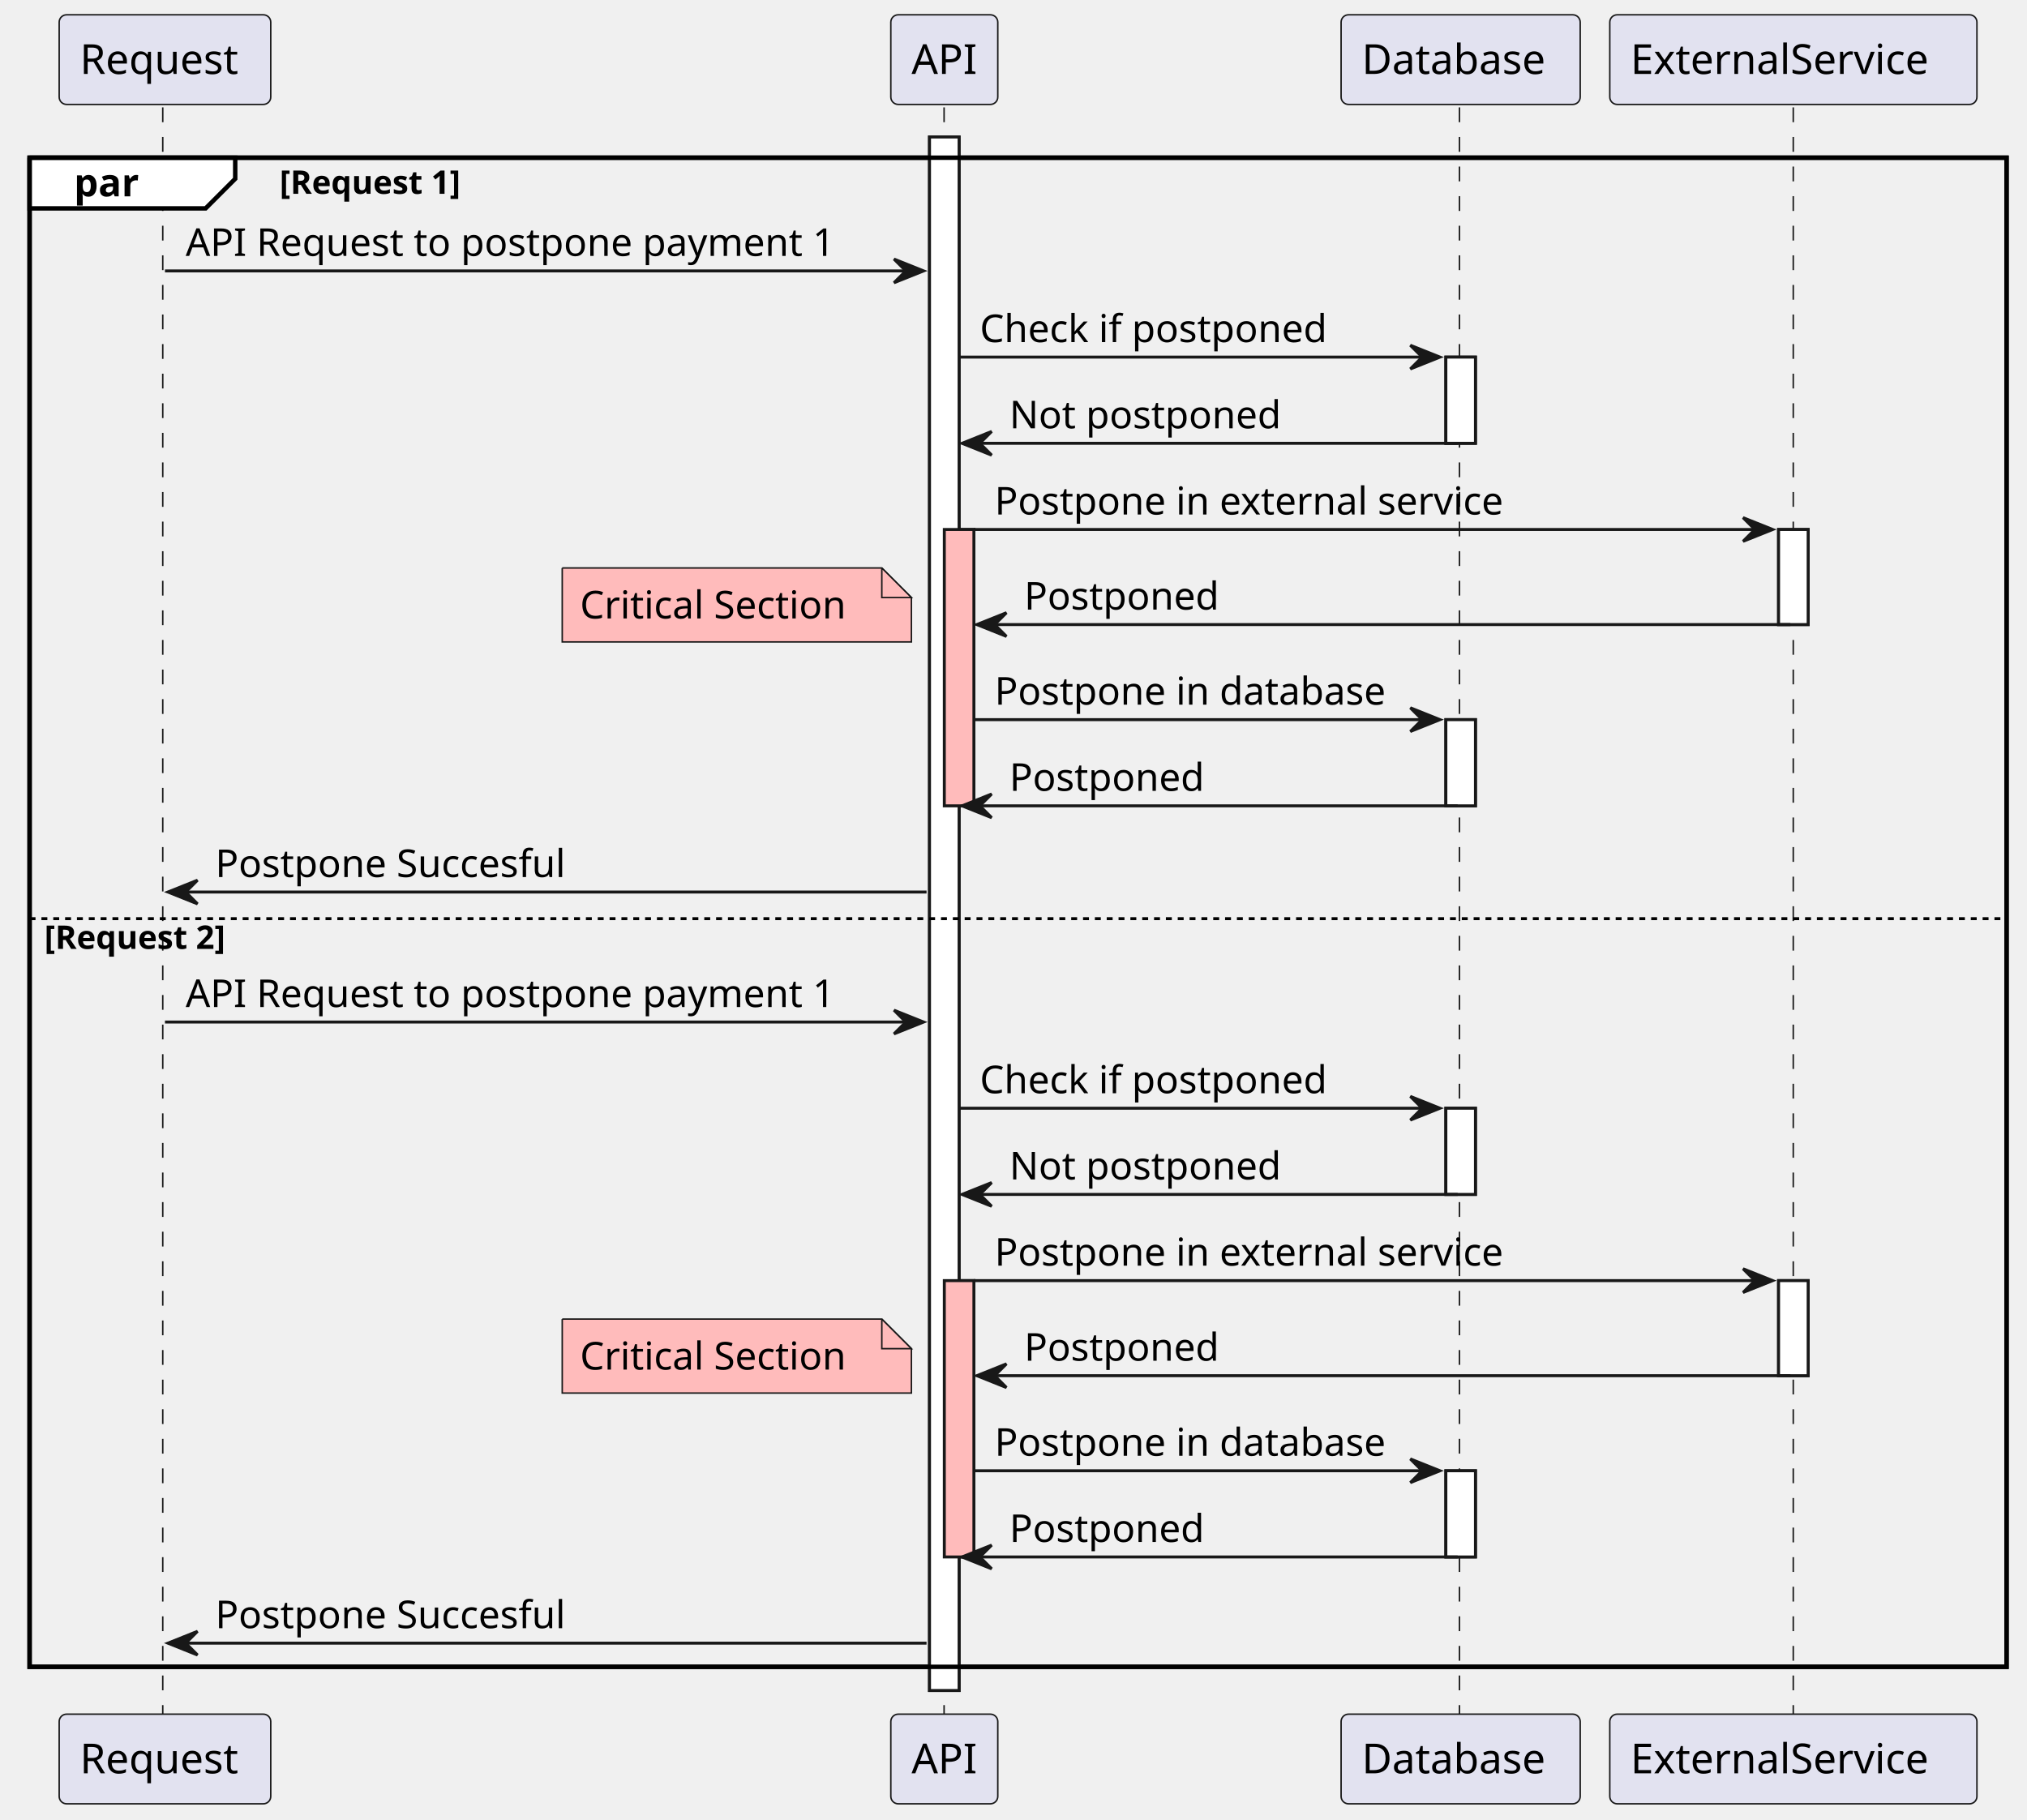
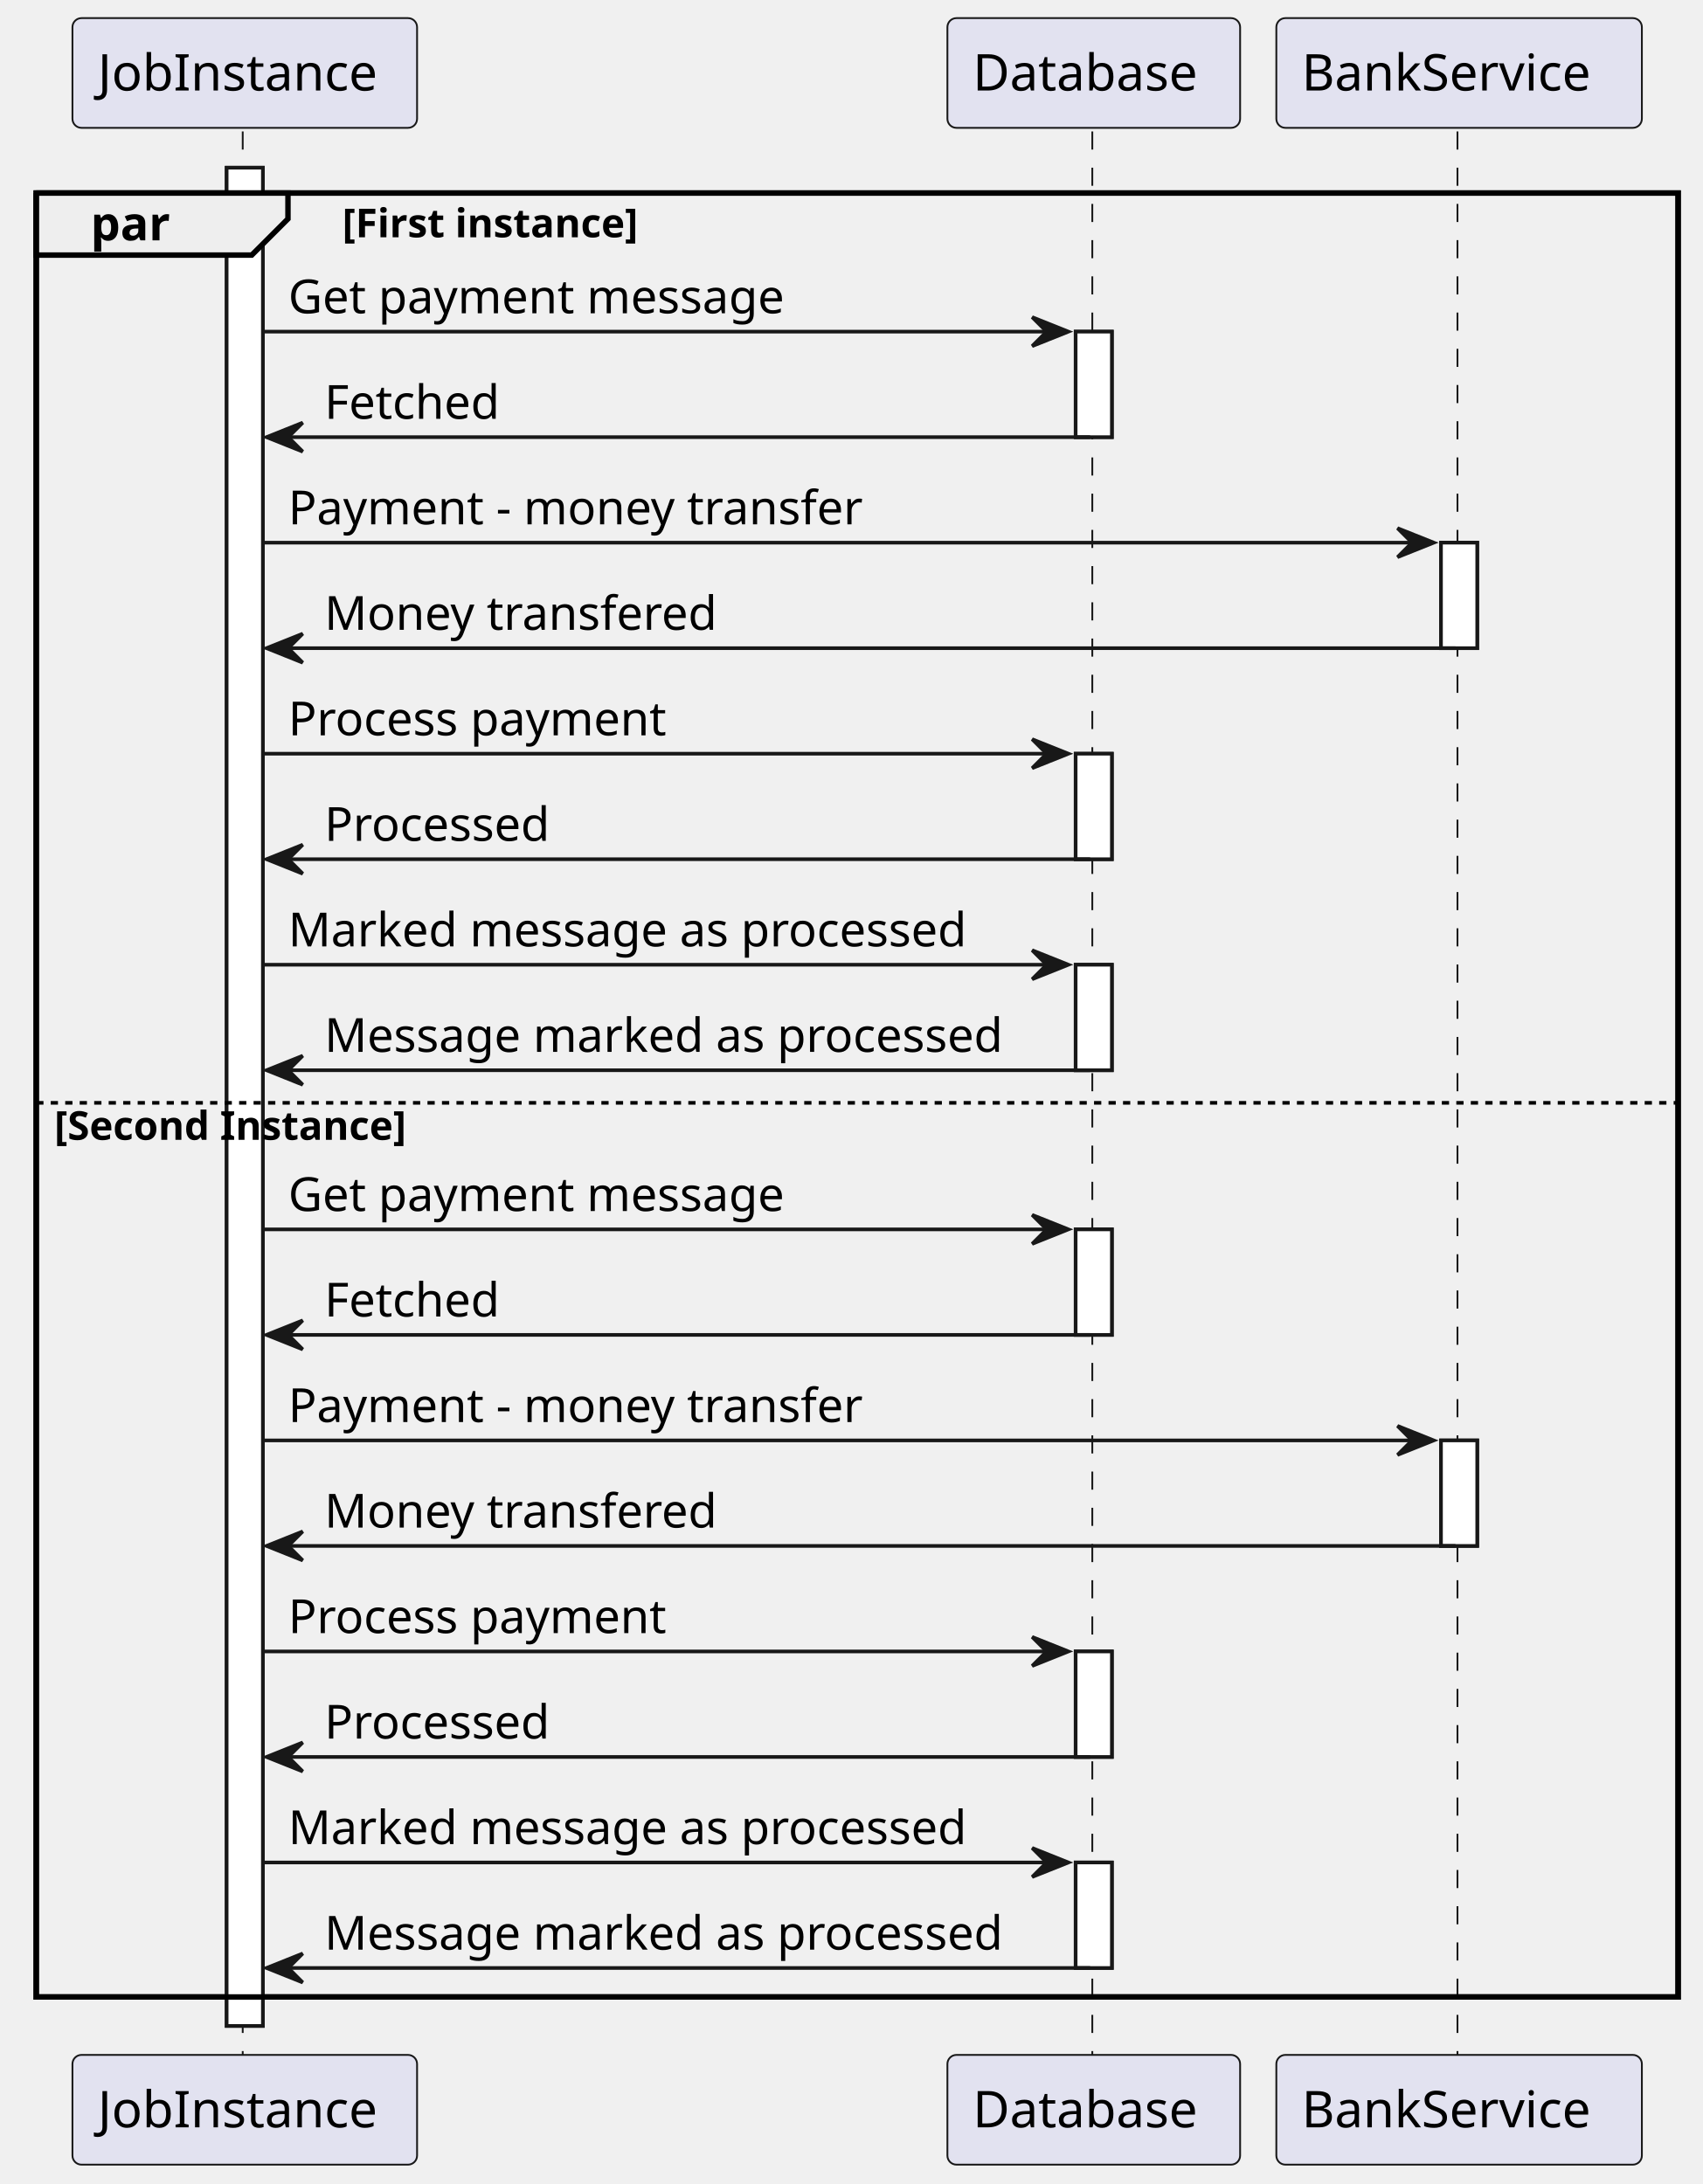
- <svg xmlns="http://www.w3.org/2000/svg" contentStyleType="text/css" data-diagram-type="SEQUENCE" height="615px" preserveAspectRatio="none" style="width:685px;height:615px;background:#FFFFFF;" version="1.1" viewBox="0 0 685 615" width="685px" zoomAndPan="magnify">
+ <svg xmlns="http://www.w3.org/2000/svg" contentStyleType="text/css" data-diagram-type="SEQUENCE" height="603px" preserveAspectRatio="none" style="width:470px;height:603px;background:#FFFFFF;" version="1.1" viewBox="0 0 470 603" width="470px" zoomAndPan="magnify">
  <defs />
  <g>
-     <rect fill="#FFFFFF" height="525.062" style="stroke:#181818;stroke-width:1;" width="10" x="314.117" y="46.297" />
-     <rect fill="#FFBBBB" height="93.398" style="stroke:#181818;stroke-width:1;" width="10" x="319.117" y="178.961" />
-     <rect fill="#FFBBBB" height="93.398" style="stroke:#181818;stroke-width:1;" width="10" x="319.117" y="432.828" />
-     <rect fill="#FFFFFF" height="29.133" style="stroke:#181818;stroke-width:1;" width="10" x="488.609" y="120.695" />
-     <rect fill="#FFFFFF" height="29.133" style="stroke:#181818;stroke-width:1;" width="10" x="488.609" y="243.227" />
-     <rect fill="#FFFFFF" height="29.133" style="stroke:#181818;stroke-width:1;" width="10" x="488.609" y="374.562" />
-     <rect fill="#FFFFFF" height="29.133" style="stroke:#181818;stroke-width:1;" width="10" x="488.609" y="497.094" />
-     <rect fill="#FFFFFF" height="32.133" style="stroke:#181818;stroke-width:1;" width="10" x="601.046" y="178.961" />
-     <rect fill="#FFFFFF" height="32.133" style="stroke:#181818;stroke-width:1;" width="10" x="601.046" y="432.828" />
-     <rect fill="none" height="510.062" style="stroke:#000000;stroke-width:1.5;" width="668.082" x="10" y="53.297" />
-     <line style="stroke:#181818;stroke-width:0.5;stroke-dasharray:5.0,5.0;" x1="55" x2="55" y1="36.297" y2="580.359" />
-     <line style="stroke:#181818;stroke-width:0.5;stroke-dasharray:5.0,5.0;" x1="319.043" x2="319.043" y1="36.297" y2="580.359" />
-     <line style="stroke:#181818;stroke-width:0.5;stroke-dasharray:5.0,5.0;" x1="493.209" x2="493.209" y1="36.297" y2="580.359" />
-     <line style="stroke:#181818;stroke-width:0.5;stroke-dasharray:5.0,5.0;" x1="606.01" x2="606.01" y1="36.297" y2="580.359" />
-     <rect fill="#E2E2F0" height="30.297" rx="2.5" ry="2.5" style="stroke:#181818;stroke-width:0.5;" width="71.497" x="20" y="5" />
-     <text fill="#000000" font-family="sans-serif" font-size="14" lengthAdjust="spacing" textLength="57.497" x="27" y="24.995">Request</text>
-     <rect fill="#E2E2F0" height="30.297" rx="2.5" ry="2.5" style="stroke:#181818;stroke-width:0.5;" width="71.497" x="20" y="579.359" />
-     <text fill="#000000" font-family="sans-serif" font-size="14" lengthAdjust="spacing" textLength="57.497" x="27" y="599.355">Request</text>
-     <rect fill="#E2E2F0" height="30.297" rx="2.5" ry="2.5" style="stroke:#181818;stroke-width:0.5;" width="36.148" x="301.043" y="5" />
-     <text fill="#000000" font-family="sans-serif" font-size="14" lengthAdjust="spacing" textLength="22.148" x="308.043" y="24.995">API</text>
-     <rect fill="#E2E2F0" height="30.297" rx="2.5" ry="2.5" style="stroke:#181818;stroke-width:0.5;" width="36.148" x="301.043" y="579.359" />
-     <text fill="#000000" font-family="sans-serif" font-size="14" lengthAdjust="spacing" textLength="22.148" x="308.043" y="599.355">API</text>
-     <rect fill="#E2E2F0" height="30.297" rx="2.5" ry="2.5" style="stroke:#181818;stroke-width:0.5;" width="80.801" x="453.209" y="5" />
-     <text fill="#000000" font-family="sans-serif" font-size="14" lengthAdjust="spacing" textLength="66.801" x="460.209" y="24.995">Database</text>
-     <rect fill="#E2E2F0" height="30.297" rx="2.5" ry="2.5" style="stroke:#181818;stroke-width:0.5;" width="80.801" x="453.209" y="579.359" />
-     <text fill="#000000" font-family="sans-serif" font-size="14" lengthAdjust="spacing" textLength="66.801" x="460.209" y="599.355">Database</text>
-     <rect fill="#E2E2F0" height="30.297" rx="2.5" ry="2.5" style="stroke:#181818;stroke-width:0.5;" width="124.072" x="544.01" y="5" />
-     <text fill="#000000" font-family="sans-serif" font-size="14" lengthAdjust="spacing" textLength="110.072" x="551.01" y="24.995">ExternalService</text>
-     <rect fill="#E2E2F0" height="30.297" rx="2.5" ry="2.5" style="stroke:#181818;stroke-width:0.5;" width="124.072" x="544.01" y="579.359" />
-     <text fill="#000000" font-family="sans-serif" font-size="14" lengthAdjust="spacing" textLength="110.072" x="551.01" y="599.355">ExternalService</text>
-     <rect fill="#FFFFFF" height="525.062" style="stroke:#181818;stroke-width:1;" width="10" x="314.117" y="46.297" />
-     <rect fill="#FFBBBB" height="93.398" style="stroke:#181818;stroke-width:1;" width="10" x="319.117" y="178.961" />
-     <rect fill="#FFBBBB" height="93.398" style="stroke:#181818;stroke-width:1;" width="10" x="319.117" y="432.828" />
-     <rect fill="#FFFFFF" height="29.133" style="stroke:#181818;stroke-width:1;" width="10" x="488.609" y="120.695" />
-     <rect fill="#FFFFFF" height="29.133" style="stroke:#181818;stroke-width:1;" width="10" x="488.609" y="243.227" />
-     <rect fill="#FFFFFF" height="29.133" style="stroke:#181818;stroke-width:1;" width="10" x="488.609" y="374.562" />
-     <rect fill="#FFFFFF" height="29.133" style="stroke:#181818;stroke-width:1;" width="10" x="488.609" y="497.094" />
-     <rect fill="#FFFFFF" height="32.133" style="stroke:#181818;stroke-width:1;" width="10" x="601.046" y="178.961" />
-     <rect fill="#FFFFFF" height="32.133" style="stroke:#181818;stroke-width:1;" width="10" x="601.046" y="432.828" />
-     <path d="M10,53.297 L79.489,53.297 L79.489,60.43 L69.489,70.43 L10,70.43 L10,53.297 " fill="#FFFFFF" style="stroke:#000000;stroke-width:1.5;" />
-     <rect fill="none" height="510.062" style="stroke:#000000;stroke-width:1.5;" width="668.082" x="10" y="53.297" />
+     <rect fill="#FFFFFF" height="513.062" style="stroke:#181818;stroke-width:1;" width="10" x="62.565" y="46.297" />
+     <rect fill="#FFFFFF" height="29.133" style="stroke:#181818;stroke-width:1;" width="10" x="296.922" y="91.562" />
+     <rect fill="#FFFFFF" height="29.133" style="stroke:#181818;stroke-width:1;" width="10" x="296.922" y="208.094" />
+     <rect fill="#FFFFFF" height="29.133" style="stroke:#181818;stroke-width:1;" width="10" x="296.922" y="266.359" />
+     <rect fill="#FFFFFF" height="29.133" style="stroke:#181818;stroke-width:1;" width="10" x="296.922" y="339.43" />
+     <rect fill="#FFFFFF" height="29.133" style="stroke:#181818;stroke-width:1;" width="10" x="296.922" y="455.961" />
+     <rect fill="#FFFFFF" height="29.133" style="stroke:#181818;stroke-width:1;" width="10" x="296.922" y="514.227" />
+     <rect fill="#FFFFFF" height="29.133" style="stroke:#181818;stroke-width:1;" width="10" x="397.775" y="149.828" />
+     <rect fill="#FFFFFF" height="29.133" style="stroke:#181818;stroke-width:1;" width="10" x="397.775" y="397.695" />
+     <rect fill="none" height="498.062" style="stroke:#000000;stroke-width:1.5;" width="453.228" x="10" y="53.297" />
+     <line style="stroke:#181818;stroke-width:0.5;stroke-dasharray:5.0,5.0;" x1="67" x2="67" y1="36.297" y2="568.359" />
+     <line style="stroke:#181818;stroke-width:0.5;stroke-dasharray:5.0,5.0;" x1="301.522" x2="301.522" y1="36.297" y2="568.359" />
+     <line style="stroke:#181818;stroke-width:0.5;stroke-dasharray:5.0,5.0;" x1="402.322" x2="402.322" y1="36.297" y2="568.359" />
+     <rect fill="#E2E2F0" height="30.297" rx="2.5" ry="2.5" style="stroke:#181818;stroke-width:0.5;" width="95.129" x="20" y="5" />
+     <text fill="#000000" font-family="sans-serif" font-size="14" lengthAdjust="spacing" textLength="81.129" x="27" y="24.995">JobInstance</text>
+     <rect fill="#E2E2F0" height="30.297" rx="2.5" ry="2.5" style="stroke:#181818;stroke-width:0.5;" width="95.129" x="20" y="567.359" />
+     <text fill="#000000" font-family="sans-serif" font-size="14" lengthAdjust="spacing" textLength="81.129" x="27" y="587.355">JobInstance</text>
+     <rect fill="#E2E2F0" height="30.297" rx="2.5" ry="2.5" style="stroke:#181818;stroke-width:0.5;" width="80.801" x="261.522" y="5" />
+     <text fill="#000000" font-family="sans-serif" font-size="14" lengthAdjust="spacing" textLength="66.801" x="268.522" y="24.995">Database</text>
+     <rect fill="#E2E2F0" height="30.297" rx="2.5" ry="2.5" style="stroke:#181818;stroke-width:0.5;" width="80.801" x="261.522" y="567.359" />
+     <text fill="#000000" font-family="sans-serif" font-size="14" lengthAdjust="spacing" textLength="66.801" x="268.522" y="587.355">Database</text>
+     <rect fill="#E2E2F0" height="30.297" rx="2.5" ry="2.5" style="stroke:#181818;stroke-width:0.5;" width="100.905" x="352.322" y="5" />
+     <text fill="#000000" font-family="sans-serif" font-size="14" lengthAdjust="spacing" textLength="86.905" x="359.322" y="24.995">BankService</text>
+     <rect fill="#E2E2F0" height="30.297" rx="2.5" ry="2.5" style="stroke:#181818;stroke-width:0.5;" width="100.905" x="352.322" y="567.359" />
+     <text fill="#000000" font-family="sans-serif" font-size="14" lengthAdjust="spacing" textLength="86.905" x="359.322" y="587.355">BankService</text>
+     <rect fill="#FFFFFF" height="513.062" style="stroke:#181818;stroke-width:1;" width="10" x="62.565" y="46.297" />
+     <rect fill="#FFFFFF" height="29.133" style="stroke:#181818;stroke-width:1;" width="10" x="296.922" y="91.562" />
+     <rect fill="#FFFFFF" height="29.133" style="stroke:#181818;stroke-width:1;" width="10" x="296.922" y="208.094" />
+     <rect fill="#FFFFFF" height="29.133" style="stroke:#181818;stroke-width:1;" width="10" x="296.922" y="266.359" />
+     <rect fill="#FFFFFF" height="29.133" style="stroke:#181818;stroke-width:1;" width="10" x="296.922" y="339.43" />
+     <rect fill="#FFFFFF" height="29.133" style="stroke:#181818;stroke-width:1;" width="10" x="296.922" y="455.961" />
+     <rect fill="#FFFFFF" height="29.133" style="stroke:#181818;stroke-width:1;" width="10" x="296.922" y="514.227" />
+     <rect fill="#FFFFFF" height="29.133" style="stroke:#181818;stroke-width:1;" width="10" x="397.775" y="149.828" />
+     <rect fill="#FFFFFF" height="29.133" style="stroke:#181818;stroke-width:1;" width="10" x="397.775" y="397.695" />
+     <path d="M10,53.297 L79.489,53.297 L79.489,60.43 L69.489,70.43 L10,70.43 L10,53.297 " fill="#EEEEEE" style="stroke:#000000;stroke-width:1.5;" />
+     <rect fill="none" height="498.062" style="stroke:#000000;stroke-width:1.5;" width="453.228" x="10" y="53.297" />
    <text fill="#000000" font-family="sans-serif" font-size="13" font-weight="bold" lengthAdjust="spacing" textLength="24.489" x="25" y="66.364">par</text>
-     <text fill="#000000" font-family="sans-serif" font-size="11" font-weight="bold" lengthAdjust="spacing" textLength="72.44" x="94.489" y="65.507">[Request 1]</text>
-     <polygon fill="#181818" points="302.117,87.562,312.117,91.562,302.117,95.562,306.117,91.562" style="stroke:#181818;stroke-width:1;" />
-     <line style="stroke:#181818;stroke-width:1;" x1="55.748" x2="308.117" y1="91.562" y2="91.562" />
-     <text fill="#000000" font-family="sans-serif" font-size="13" lengthAdjust="spacing" textLength="234.368" x="62.748" y="86.497">API Request to postpone payment 1</text>
-     <polygon fill="#181818" points="476.609,116.695,486.609,120.695,476.609,124.695,480.609,120.695" style="stroke:#181818;stroke-width:1;" />
-     <line style="stroke:#181818;stroke-width:1;" x1="324.117" x2="482.609" y1="120.695" y2="120.695" />
-     <text fill="#000000" font-family="sans-serif" font-size="13" lengthAdjust="spacing" textLength="125.214" x="331.117" y="115.629">Check if postponed</text>
-     <polygon fill="#181818" points="335.117,145.828,325.117,149.828,335.117,153.828,331.117,149.828" style="stroke:#181818;stroke-width:1;" />
-     <line style="stroke:#181818;stroke-width:1;" x1="329.117" x2="492.609" y1="149.828" y2="149.828" />
-     <text fill="#000000" font-family="sans-serif" font-size="13" lengthAdjust="spacing" textLength="95.678" x="341.117" y="144.762">Not postponed</text>
-     <polygon fill="#181818" points="589.046,174.961,599.046,178.961,589.046,182.961,593.046,178.961" style="stroke:#181818;stroke-width:1;" />
-     <line style="stroke:#181818;stroke-width:1;" x1="329.117" x2="595.046" y1="178.961" y2="178.961" />
-     <text fill="#000000" font-family="sans-serif" font-size="13" lengthAdjust="spacing" textLength="184.869" x="336.117" y="173.895">Postpone in external service</text>
-     <polygon fill="#181818" points="340.117,207.094,330.117,211.094,340.117,215.094,336.117,211.094" style="stroke:#181818;stroke-width:1;" />
-     <line style="stroke:#181818;stroke-width:1;" x1="334.117" x2="605.046" y1="211.094" y2="211.094" />
-     <text fill="#000000" font-family="sans-serif" font-size="13" lengthAdjust="spacing" textLength="68.358" x="346.117" y="206.028">Postponed</text>
-     <path d="M190,191.961 L190,216.961 L308,216.961 L308,201.961 L298,191.961 L190,191.961 " fill="#FFBBBB" style="stroke:#181818;stroke-width:0.5;" />
-     <path d="M298,191.961 L298,201.961 L308,201.961 L298,191.961 " fill="#FFBBBB" style="stroke:#181818;stroke-width:0.5;" />
-     <text fill="#000000" font-family="sans-serif" font-size="13" lengthAdjust="spacing" textLength="97.9" x="196" y="209.028">Critical Section</text>
-     <polygon fill="#181818" points="476.609,239.227,486.609,243.227,476.609,247.227,480.609,243.227" style="stroke:#181818;stroke-width:1;" />
-     <line style="stroke:#181818;stroke-width:1;" x1="329.117" x2="482.609" y1="243.227" y2="243.227" />
-     <text fill="#000000" font-family="sans-serif" font-size="13" lengthAdjust="spacing" textLength="140.493" x="336.117" y="238.161">Postpone in database</text>
-     <polygon fill="#181818" points="335.117,268.359,325.117,272.359,335.117,276.359,331.117,272.359" style="stroke:#181818;stroke-width:1;" />
-     <line style="stroke:#181818;stroke-width:1;" x1="329.117" x2="492.609" y1="272.359" y2="272.359" />
-     <text fill="#000000" font-family="sans-serif" font-size="13" lengthAdjust="spacing" textLength="68.358" x="341.117" y="267.293">Postponed</text>
-     <polygon fill="#181818" points="66.749,297.492,56.748,301.492,66.749,305.492,62.748,301.492" style="stroke:#181818;stroke-width:1;" />
-     <line style="stroke:#181818;stroke-width:1;" x1="60.748" x2="313.117" y1="301.492" y2="301.492" />
-     <text fill="#000000" font-family="sans-serif" font-size="13" lengthAdjust="spacing" textLength="126.223" x="72.749" y="296.426">Postpone Succesful</text>
-     <line style="stroke:#000000;stroke-width:1;stroke-dasharray:2.0,2.0;" x1="10" x2="678.082" y1="310.492" y2="310.492" />
-     <text fill="#000000" font-family="sans-serif" font-size="11" font-weight="bold" lengthAdjust="spacing" textLength="72.44" x="15" y="320.703">[Request 2]</text>
-     <polygon fill="#181818" points="302.117,341.43,312.117,345.43,302.117,349.43,306.117,345.43" style="stroke:#181818;stroke-width:1;" />
-     <line style="stroke:#181818;stroke-width:1;" x1="55.748" x2="308.117" y1="345.43" y2="345.43" />
-     <text fill="#000000" font-family="sans-serif" font-size="13" lengthAdjust="spacing" textLength="234.368" x="62.748" y="340.364">API Request to postpone payment 1</text>
-     <polygon fill="#181818" points="476.609,370.562,486.609,374.562,476.609,378.562,480.609,374.562" style="stroke:#181818;stroke-width:1;" />
-     <line style="stroke:#181818;stroke-width:1;" x1="324.117" x2="482.609" y1="374.562" y2="374.562" />
-     <text fill="#000000" font-family="sans-serif" font-size="13" lengthAdjust="spacing" textLength="125.214" x="331.117" y="369.497">Check if postponed</text>
-     <polygon fill="#181818" points="335.117,399.695,325.117,403.695,335.117,407.695,331.117,403.695" style="stroke:#181818;stroke-width:1;" />
-     <line style="stroke:#181818;stroke-width:1;" x1="329.117" x2="492.609" y1="403.695" y2="403.695" />
-     <text fill="#000000" font-family="sans-serif" font-size="13" lengthAdjust="spacing" textLength="95.678" x="341.117" y="398.629">Not postponed</text>
-     <polygon fill="#181818" points="589.046,428.828,599.046,432.828,589.046,436.828,593.046,432.828" style="stroke:#181818;stroke-width:1;" />
-     <line style="stroke:#181818;stroke-width:1;" x1="329.117" x2="595.046" y1="432.828" y2="432.828" />
-     <text fill="#000000" font-family="sans-serif" font-size="13" lengthAdjust="spacing" textLength="184.869" x="336.117" y="427.762">Postpone in external service</text>
-     <polygon fill="#181818" points="340.117,460.961,330.117,464.961,340.117,468.961,336.117,464.961" style="stroke:#181818;stroke-width:1;" />
-     <line style="stroke:#181818;stroke-width:1;" x1="334.117" x2="605.046" y1="464.961" y2="464.961" />
-     <text fill="#000000" font-family="sans-serif" font-size="13" lengthAdjust="spacing" textLength="68.358" x="346.117" y="459.895">Postponed</text>
-     <path d="M190,445.828 L190,470.828 L308,470.828 L308,455.828 L298,445.828 L190,445.828 " fill="#FFBBBB" style="stroke:#181818;stroke-width:0.5;" />
-     <path d="M298,445.828 L298,455.828 L308,455.828 L298,445.828 " fill="#FFBBBB" style="stroke:#181818;stroke-width:0.5;" />
-     <text fill="#000000" font-family="sans-serif" font-size="13" lengthAdjust="spacing" textLength="97.9" x="196" y="462.895">Critical Section</text>
-     <polygon fill="#181818" points="476.609,493.094,486.609,497.094,476.609,501.094,480.609,497.094" style="stroke:#181818;stroke-width:1;" />
-     <line style="stroke:#181818;stroke-width:1;" x1="329.117" x2="482.609" y1="497.094" y2="497.094" />
-     <text fill="#000000" font-family="sans-serif" font-size="13" lengthAdjust="spacing" textLength="140.493" x="336.117" y="492.028">Postpone in database</text>
-     <polygon fill="#181818" points="335.117,522.227,325.117,526.227,335.117,530.227,331.117,526.227" style="stroke:#181818;stroke-width:1;" />
-     <line style="stroke:#181818;stroke-width:1;" x1="329.117" x2="492.609" y1="526.227" y2="526.227" />
-     <text fill="#000000" font-family="sans-serif" font-size="13" lengthAdjust="spacing" textLength="68.358" x="341.117" y="521.161">Postponed</text>
-     <polygon fill="#181818" points="66.749,551.359,56.748,555.359,66.749,559.359,62.748,555.359" style="stroke:#181818;stroke-width:1;" />
-     <line style="stroke:#181818;stroke-width:1;" x1="60.748" x2="313.117" y1="555.359" y2="555.359" />
-     <text fill="#000000" font-family="sans-serif" font-size="13" lengthAdjust="spacing" textLength="126.223" x="72.749" y="550.293">Postpone Succesful</text>
+     <text fill="#000000" font-family="sans-serif" font-size="11" font-weight="bold" lengthAdjust="spacing" textLength="95.041" x="94.489" y="65.507">[First instance]</text>
+     <polygon fill="#181818" points="284.922,87.562,294.922,91.562,284.922,95.562,288.922,91.562" style="stroke:#181818;stroke-width:1;" />
+     <line style="stroke:#181818;stroke-width:1;" x1="72.564" x2="290.922" y1="91.562" y2="91.562" />
+     <text fill="#000000" font-family="sans-serif" font-size="13" lengthAdjust="spacing" textLength="147.767" x="79.564" y="86.497">Get payment message</text>
+     <polygon fill="#181818" points="83.564,116.695,73.564,120.695,83.564,124.695,79.564,120.695" style="stroke:#181818;stroke-width:1;" />
+     <line style="stroke:#181818;stroke-width:1;" x1="77.564" x2="300.922" y1="120.695" y2="120.695" />
+     <text fill="#000000" font-family="sans-serif" font-size="13" lengthAdjust="spacing" textLength="52.209" x="89.564" y="115.629">Fetched</text>
+     <polygon fill="#181818" points="385.775,145.828,395.775,149.828,385.775,153.828,389.775,149.828" style="stroke:#181818;stroke-width:1;" />
+     <line style="stroke:#181818;stroke-width:1;" x1="72.564" x2="391.775" y1="149.828" y2="149.828" />
+     <text fill="#000000" font-family="sans-serif" font-size="13" lengthAdjust="spacing" textLength="170.473" x="79.564" y="144.762">Payment - money transfer</text>
+     <polygon fill="#181818" points="83.564,174.961,73.564,178.961,83.564,182.961,79.564,178.961" style="stroke:#181818;stroke-width:1;" />
+     <line style="stroke:#181818;stroke-width:1;" x1="77.564" x2="401.775" y1="178.961" y2="178.961" />
+     <text fill="#000000" font-family="sans-serif" font-size="13" lengthAdjust="spacing" textLength="114.823" x="89.564" y="173.895">Money transfered</text>
+     <polygon fill="#181818" points="284.922,204.094,294.922,208.094,284.922,212.094,288.922,208.094" style="stroke:#181818;stroke-width:1;" />
+     <line style="stroke:#181818;stroke-width:1;" x1="72.564" x2="290.922" y1="208.094" y2="208.094" />
+     <text fill="#000000" font-family="sans-serif" font-size="13" lengthAdjust="spacing" textLength="111.871" x="79.564" y="203.028">Process payment</text>
+     <polygon fill="#181818" points="83.564,233.227,73.564,237.227,83.564,241.227,79.564,237.227" style="stroke:#181818;stroke-width:1;" />
+     <line style="stroke:#181818;stroke-width:1;" x1="77.564" x2="300.922" y1="237.227" y2="237.227" />
+     <text fill="#000000" font-family="sans-serif" font-size="13" lengthAdjust="spacing" textLength="66.079" x="89.564" y="232.161">Processed</text>
+     <polygon fill="#181818" points="284.922,262.359,294.922,266.359,284.922,270.359,288.922,266.359" style="stroke:#181818;stroke-width:1;" />
+     <line style="stroke:#181818;stroke-width:1;" x1="72.564" x2="290.922" y1="266.359" y2="266.359" />
+     <text fill="#000000" font-family="sans-serif" font-size="13" lengthAdjust="spacing" textLength="200.357" x="79.564" y="261.293">Marked message as processed</text>
+     <polygon fill="#181818" points="83.564,291.492,73.564,295.492,83.564,299.492,79.564,295.492" style="stroke:#181818;stroke-width:1;" />
+     <line style="stroke:#181818;stroke-width:1;" x1="77.564" x2="300.922" y1="295.492" y2="295.492" />
+     <text fill="#000000" font-family="sans-serif" font-size="13" lengthAdjust="spacing" textLength="200.357" x="89.564" y="290.426">Message marked as processed</text>
+     <line style="stroke:#000000;stroke-width:1;stroke-dasharray:2.0,2.0;" x1="10" x2="463.228" y1="304.492" y2="304.492" />
+     <text fill="#000000" font-family="sans-serif" font-size="11" font-weight="bold" lengthAdjust="spacing" textLength="112.014" x="15" y="314.703">[Second Instance]</text>
+     <polygon fill="#181818" points="284.922,335.43,294.922,339.43,284.922,343.43,288.922,339.43" style="stroke:#181818;stroke-width:1;" />
+     <line style="stroke:#181818;stroke-width:1;" x1="72.564" x2="290.922" y1="339.43" y2="339.43" />
+     <text fill="#000000" font-family="sans-serif" font-size="13" lengthAdjust="spacing" textLength="147.767" x="79.564" y="334.364">Get payment message</text>
+     <polygon fill="#181818" points="83.564,364.562,73.564,368.562,83.564,372.562,79.564,368.562" style="stroke:#181818;stroke-width:1;" />
+     <line style="stroke:#181818;stroke-width:1;" x1="77.564" x2="300.922" y1="368.562" y2="368.562" />
+     <text fill="#000000" font-family="sans-serif" font-size="13" lengthAdjust="spacing" textLength="52.209" x="89.564" y="363.497">Fetched</text>
+     <polygon fill="#181818" points="385.775,393.695,395.775,397.695,385.775,401.695,389.775,397.695" style="stroke:#181818;stroke-width:1;" />
+     <line style="stroke:#181818;stroke-width:1;" x1="72.564" x2="391.775" y1="397.695" y2="397.695" />
+     <text fill="#000000" font-family="sans-serif" font-size="13" lengthAdjust="spacing" textLength="170.473" x="79.564" y="392.629">Payment - money transfer</text>
+     <polygon fill="#181818" points="83.564,422.828,73.564,426.828,83.564,430.828,79.564,426.828" style="stroke:#181818;stroke-width:1;" />
+     <line style="stroke:#181818;stroke-width:1;" x1="77.564" x2="401.775" y1="426.828" y2="426.828" />
+     <text fill="#000000" font-family="sans-serif" font-size="13" lengthAdjust="spacing" textLength="114.823" x="89.564" y="421.762">Money transfered</text>
+     <polygon fill="#181818" points="284.922,451.961,294.922,455.961,284.922,459.961,288.922,455.961" style="stroke:#181818;stroke-width:1;" />
+     <line style="stroke:#181818;stroke-width:1;" x1="72.564" x2="290.922" y1="455.961" y2="455.961" />
+     <text fill="#000000" font-family="sans-serif" font-size="13" lengthAdjust="spacing" textLength="111.871" x="79.564" y="450.895">Process payment</text>
+     <polygon fill="#181818" points="83.564,481.094,73.564,485.094,83.564,489.094,79.564,485.094" style="stroke:#181818;stroke-width:1;" />
+     <line style="stroke:#181818;stroke-width:1;" x1="77.564" x2="300.922" y1="485.094" y2="485.094" />
+     <text fill="#000000" font-family="sans-serif" font-size="13" lengthAdjust="spacing" textLength="66.079" x="89.564" y="480.028">Processed</text>
+     <polygon fill="#181818" points="284.922,510.227,294.922,514.227,284.922,518.227,288.922,514.227" style="stroke:#181818;stroke-width:1;" />
+     <line style="stroke:#181818;stroke-width:1;" x1="72.564" x2="290.922" y1="514.227" y2="514.227" />
+     <text fill="#000000" font-family="sans-serif" font-size="13" lengthAdjust="spacing" textLength="200.357" x="79.564" y="509.161">Marked message as processed</text>
+     <polygon fill="#181818" points="83.564,539.359,73.564,543.359,83.564,547.359,79.564,543.359" style="stroke:#181818;stroke-width:1;" />
+     <line style="stroke:#181818;stroke-width:1;" x1="77.564" x2="300.922" y1="543.359" y2="543.359" />
+     <text fill="#000000" font-family="sans-serif" font-size="13" lengthAdjust="spacing" textLength="200.357" x="89.564" y="538.293">Message marked as processed</text>
  </g>
</svg>
